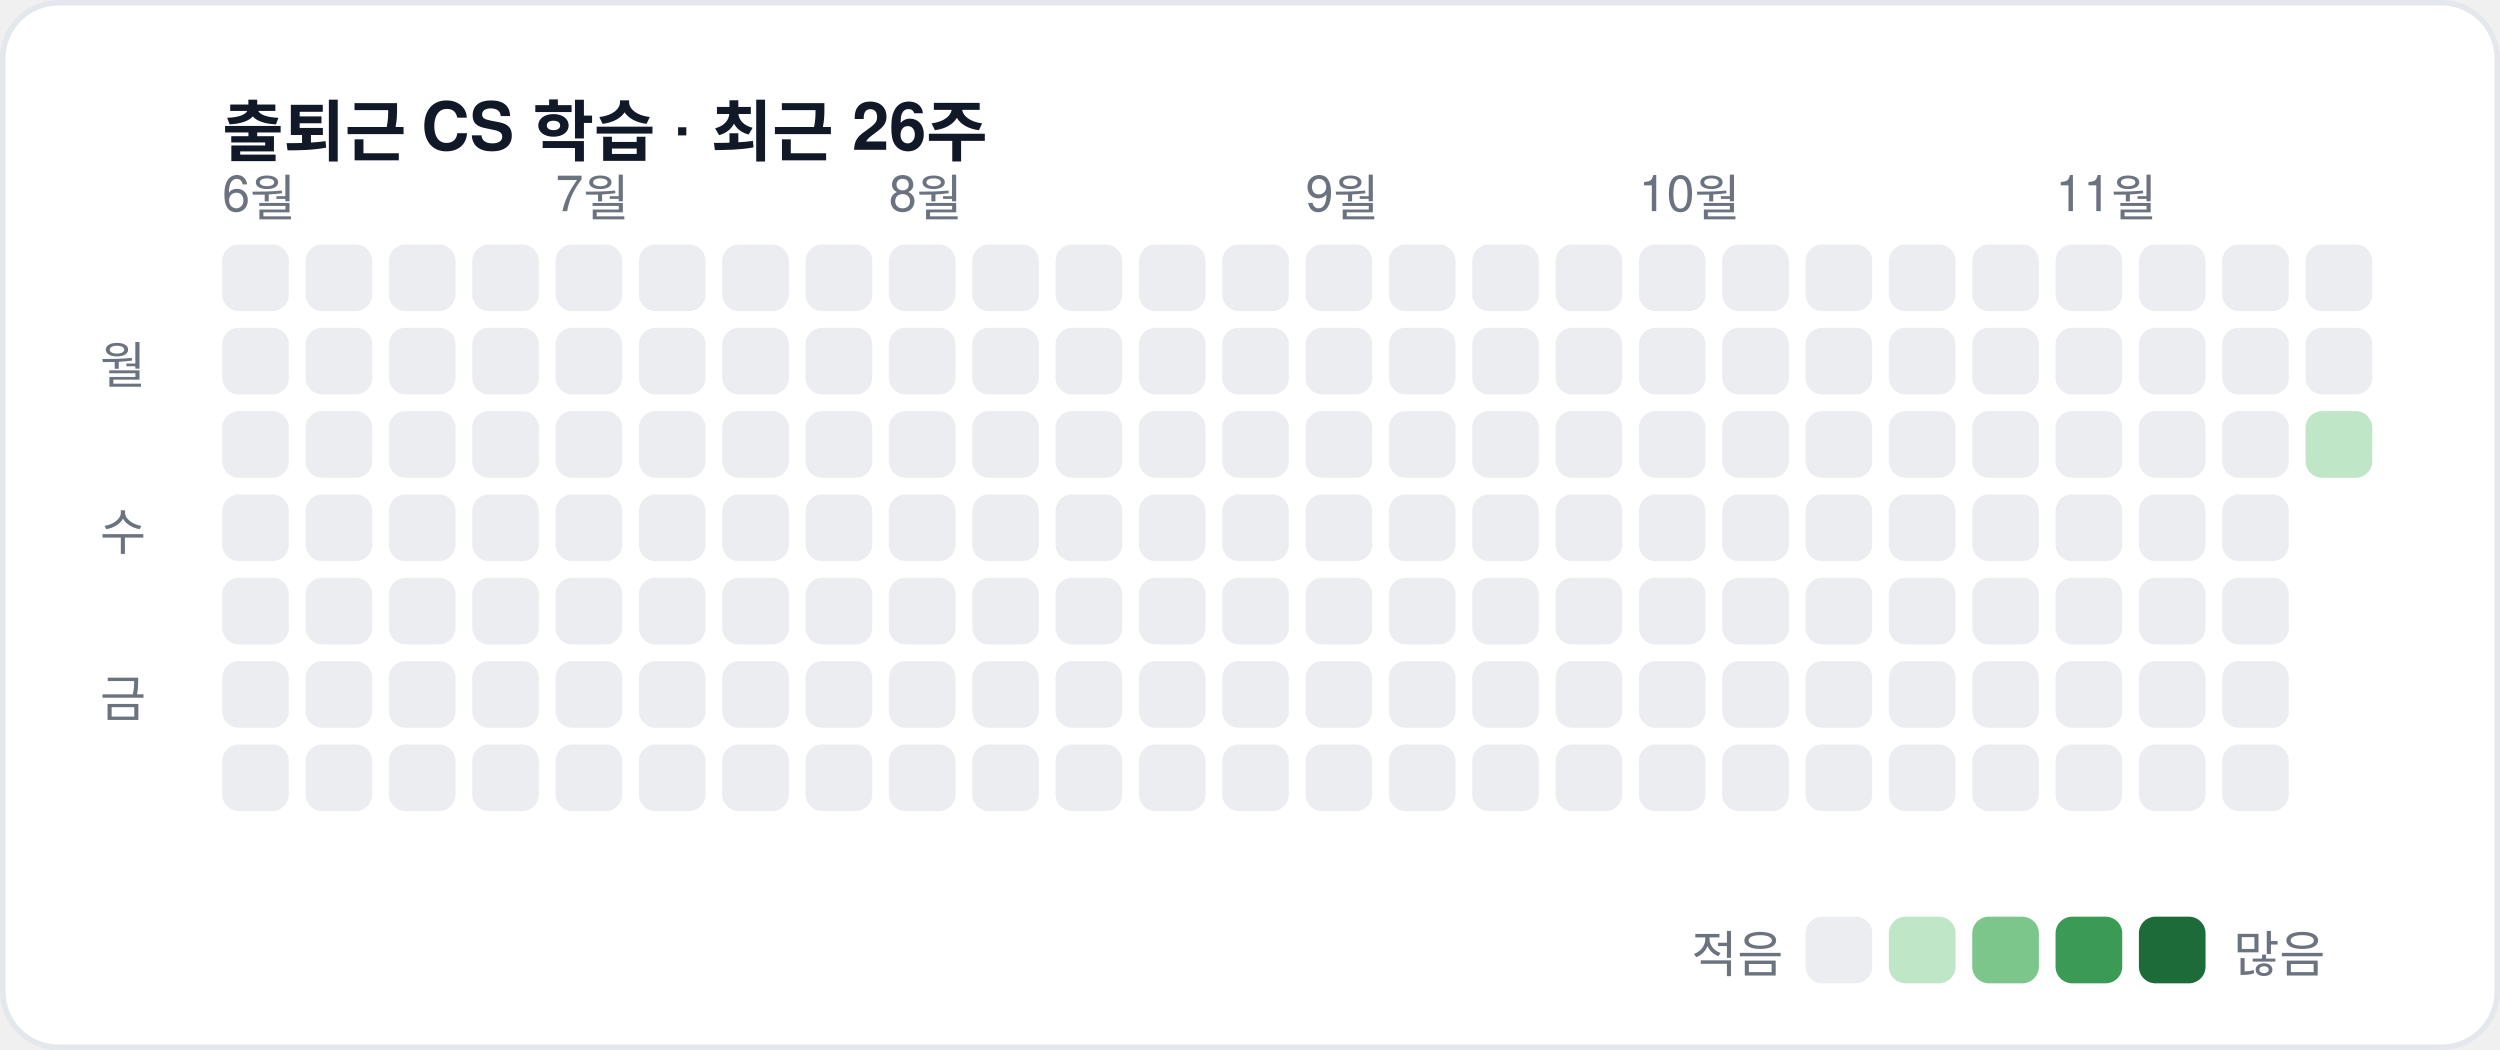
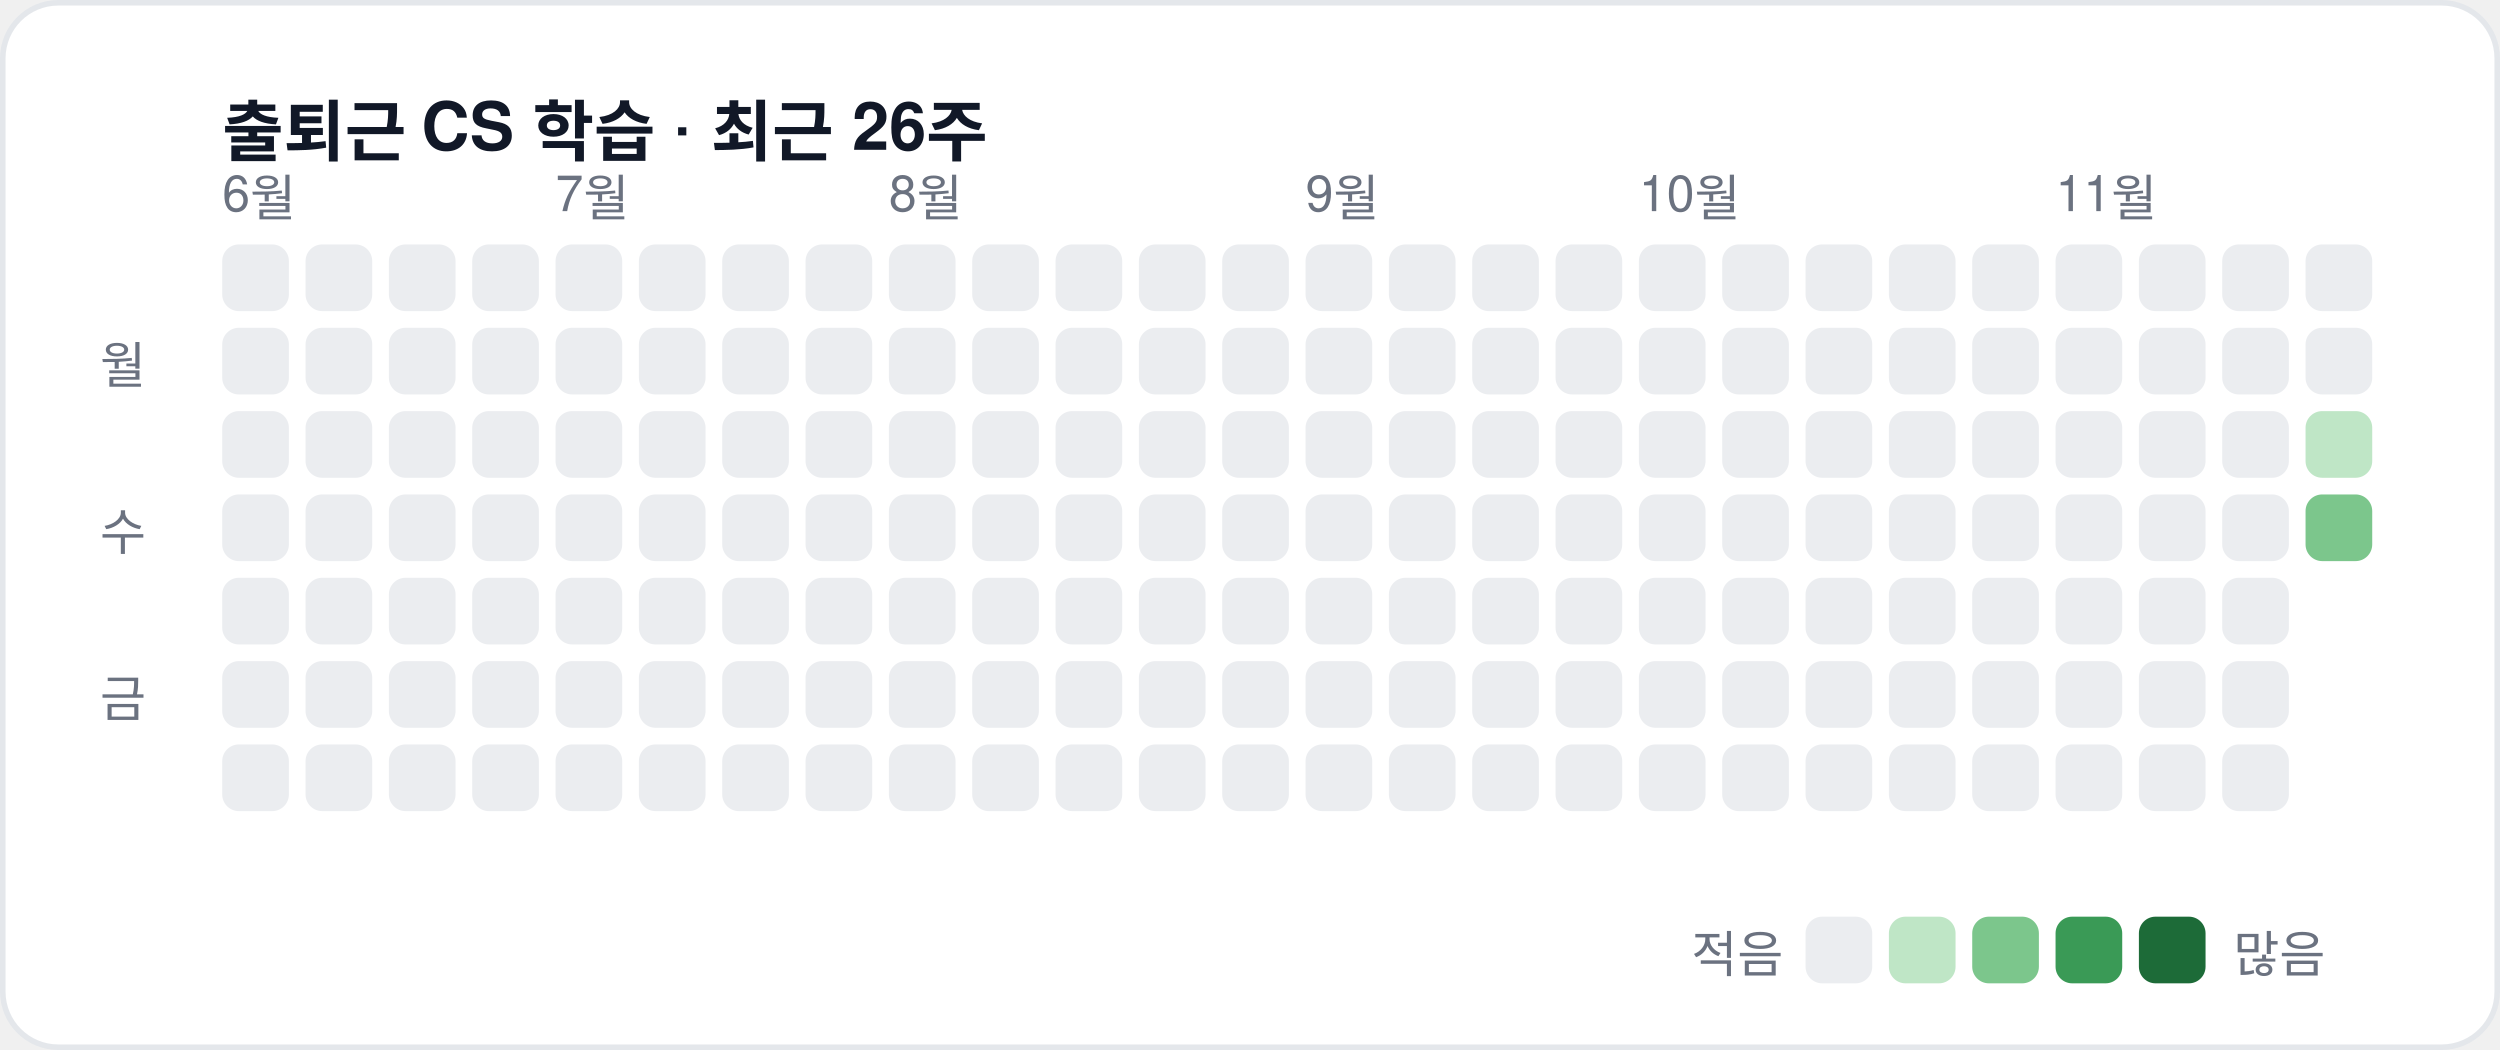
<svg xmlns="http://www.w3.org/2000/svg" width="450" height="189" viewBox="0 0 450 189" font-family="-apple-system,Segoe UI,Helvetica,Arial,sans-serif">
  <rect x="0.5" y="0.5" width="449" height="188" rx="10" fill="#ffffff" stroke="#e4e7eb" />
  <text x="40" y="28" font-size="12" font-weight="600" fill="#111827">출퇴근 CS 학습 · 최근 26주</text>
  <text x="18" y="69" font-size="9" fill="#6b7280">월</text>
  <text x="18" y="99" font-size="9" fill="#6b7280">수</text>
  <text x="18" y="129" font-size="9" fill="#6b7280">금</text>
  <text x="40" y="38" font-size="9" fill="#6b7280">6월</text>
  <rect x="40" y="44" width="12" height="12" rx="3" fill="#ebedf0" />
  <rect x="40" y="59" width="12" height="12" rx="3" fill="#ebedf0" />
  <rect x="40" y="74" width="12" height="12" rx="3" fill="#ebedf0" />
  <rect x="40" y="89" width="12" height="12" rx="3" fill="#ebedf0" />
  <rect x="40" y="104" width="12" height="12" rx="3" fill="#ebedf0" />
  <rect x="40" y="119" width="12" height="12" rx="3" fill="#ebedf0" />
  <rect x="40" y="134" width="12" height="12" rx="3" fill="#ebedf0" />
  <rect x="55" y="44" width="12" height="12" rx="3" fill="#ebedf0" />
  <rect x="55" y="59" width="12" height="12" rx="3" fill="#ebedf0" />
  <rect x="55" y="74" width="12" height="12" rx="3" fill="#ebedf0" />
  <rect x="55" y="89" width="12" height="12" rx="3" fill="#ebedf0" />
  <rect x="55" y="104" width="12" height="12" rx="3" fill="#ebedf0" />
  <rect x="55" y="119" width="12" height="12" rx="3" fill="#ebedf0" />
  <rect x="55" y="134" width="12" height="12" rx="3" fill="#ebedf0" />
  <rect x="70" y="44" width="12" height="12" rx="3" fill="#ebedf0" />
  <rect x="70" y="59" width="12" height="12" rx="3" fill="#ebedf0" />
  <rect x="70" y="74" width="12" height="12" rx="3" fill="#ebedf0" />
  <rect x="70" y="89" width="12" height="12" rx="3" fill="#ebedf0" />
  <rect x="70" y="104" width="12" height="12" rx="3" fill="#ebedf0" />
  <rect x="70" y="119" width="12" height="12" rx="3" fill="#ebedf0" />
  <rect x="70" y="134" width="12" height="12" rx="3" fill="#ebedf0" />
  <rect x="85" y="44" width="12" height="12" rx="3" fill="#ebedf0" />
  <rect x="85" y="59" width="12" height="12" rx="3" fill="#ebedf0" />
  <rect x="85" y="74" width="12" height="12" rx="3" fill="#ebedf0" />
  <rect x="85" y="89" width="12" height="12" rx="3" fill="#ebedf0" />
  <rect x="85" y="104" width="12" height="12" rx="3" fill="#ebedf0" />
  <rect x="85" y="119" width="12" height="12" rx="3" fill="#ebedf0" />
  <rect x="85" y="134" width="12" height="12" rx="3" fill="#ebedf0" />
  <text x="100" y="38" font-size="9" fill="#6b7280">7월</text>
  <rect x="100" y="44" width="12" height="12" rx="3" fill="#ebedf0" />
  <rect x="100" y="59" width="12" height="12" rx="3" fill="#ebedf0" />
  <rect x="100" y="74" width="12" height="12" rx="3" fill="#ebedf0" />
  <rect x="100" y="89" width="12" height="12" rx="3" fill="#ebedf0" />
  <rect x="100" y="104" width="12" height="12" rx="3" fill="#ebedf0" />
  <rect x="100" y="119" width="12" height="12" rx="3" fill="#ebedf0" />
  <rect x="100" y="134" width="12" height="12" rx="3" fill="#ebedf0" />
  <rect x="115" y="44" width="12" height="12" rx="3" fill="#ebedf0" />
  <rect x="115" y="59" width="12" height="12" rx="3" fill="#ebedf0" />
  <rect x="115" y="74" width="12" height="12" rx="3" fill="#ebedf0" />
  <rect x="115" y="89" width="12" height="12" rx="3" fill="#ebedf0" />
  <rect x="115" y="104" width="12" height="12" rx="3" fill="#ebedf0" />
  <rect x="115" y="119" width="12" height="12" rx="3" fill="#ebedf0" />
  <rect x="115" y="134" width="12" height="12" rx="3" fill="#ebedf0" />
  <rect x="130" y="44" width="12" height="12" rx="3" fill="#ebedf0" />
  <rect x="130" y="59" width="12" height="12" rx="3" fill="#ebedf0" />
  <rect x="130" y="74" width="12" height="12" rx="3" fill="#ebedf0" />
  <rect x="130" y="89" width="12" height="12" rx="3" fill="#ebedf0" />
  <rect x="130" y="104" width="12" height="12" rx="3" fill="#ebedf0" />
  <rect x="130" y="119" width="12" height="12" rx="3" fill="#ebedf0" />
  <rect x="130" y="134" width="12" height="12" rx="3" fill="#ebedf0" />
  <rect x="145" y="44" width="12" height="12" rx="3" fill="#ebedf0" />
  <rect x="145" y="59" width="12" height="12" rx="3" fill="#ebedf0" />
  <rect x="145" y="74" width="12" height="12" rx="3" fill="#ebedf0" />
  <rect x="145" y="89" width="12" height="12" rx="3" fill="#ebedf0" />
  <rect x="145" y="104" width="12" height="12" rx="3" fill="#ebedf0" />
  <rect x="145" y="119" width="12" height="12" rx="3" fill="#ebedf0" />
  <rect x="145" y="134" width="12" height="12" rx="3" fill="#ebedf0" />
  <text x="160" y="38" font-size="9" fill="#6b7280">8월</text>
  <rect x="160" y="44" width="12" height="12" rx="3" fill="#ebedf0" />
  <rect x="160" y="59" width="12" height="12" rx="3" fill="#ebedf0" />
  <rect x="160" y="74" width="12" height="12" rx="3" fill="#ebedf0" />
  <rect x="160" y="89" width="12" height="12" rx="3" fill="#ebedf0" />
  <rect x="160" y="104" width="12" height="12" rx="3" fill="#ebedf0" />
  <rect x="160" y="119" width="12" height="12" rx="3" fill="#ebedf0" />
  <rect x="160" y="134" width="12" height="12" rx="3" fill="#ebedf0" />
  <rect x="175" y="44" width="12" height="12" rx="3" fill="#ebedf0" />
  <rect x="175" y="59" width="12" height="12" rx="3" fill="#ebedf0" />
  <rect x="175" y="74" width="12" height="12" rx="3" fill="#ebedf0" />
  <rect x="175" y="89" width="12" height="12" rx="3" fill="#ebedf0" />
  <rect x="175" y="104" width="12" height="12" rx="3" fill="#ebedf0" />
  <rect x="175" y="119" width="12" height="12" rx="3" fill="#ebedf0" />
  <rect x="175" y="134" width="12" height="12" rx="3" fill="#ebedf0" />
  <rect x="190" y="44" width="12" height="12" rx="3" fill="#ebedf0" />
  <rect x="190" y="59" width="12" height="12" rx="3" fill="#ebedf0" />
  <rect x="190" y="74" width="12" height="12" rx="3" fill="#ebedf0" />
  <rect x="190" y="89" width="12" height="12" rx="3" fill="#ebedf0" />
  <rect x="190" y="104" width="12" height="12" rx="3" fill="#ebedf0" />
  <rect x="190" y="119" width="12" height="12" rx="3" fill="#ebedf0" />
  <rect x="190" y="134" width="12" height="12" rx="3" fill="#ebedf0" />
  <rect x="205" y="44" width="12" height="12" rx="3" fill="#ebedf0" />
  <rect x="205" y="59" width="12" height="12" rx="3" fill="#ebedf0" />
  <rect x="205" y="74" width="12" height="12" rx="3" fill="#ebedf0" />
  <rect x="205" y="89" width="12" height="12" rx="3" fill="#ebedf0" />
  <rect x="205" y="104" width="12" height="12" rx="3" fill="#ebedf0" />
  <rect x="205" y="119" width="12" height="12" rx="3" fill="#ebedf0" />
  <rect x="205" y="134" width="12" height="12" rx="3" fill="#ebedf0" />
  <rect x="220" y="44" width="12" height="12" rx="3" fill="#ebedf0" />
  <rect x="220" y="59" width="12" height="12" rx="3" fill="#ebedf0" />
  <rect x="220" y="74" width="12" height="12" rx="3" fill="#ebedf0" />
  <rect x="220" y="89" width="12" height="12" rx="3" fill="#ebedf0" />
  <rect x="220" y="104" width="12" height="12" rx="3" fill="#ebedf0" />
  <rect x="220" y="119" width="12" height="12" rx="3" fill="#ebedf0" />
  <rect x="220" y="134" width="12" height="12" rx="3" fill="#ebedf0" />
  <text x="235" y="38" font-size="9" fill="#6b7280">9월</text>
  <rect x="235" y="44" width="12" height="12" rx="3" fill="#ebedf0" />
  <rect x="235" y="59" width="12" height="12" rx="3" fill="#ebedf0" />
  <rect x="235" y="74" width="12" height="12" rx="3" fill="#ebedf0" />
  <rect x="235" y="89" width="12" height="12" rx="3" fill="#ebedf0" />
  <rect x="235" y="104" width="12" height="12" rx="3" fill="#ebedf0" />
  <rect x="235" y="119" width="12" height="12" rx="3" fill="#ebedf0" />
  <rect x="235" y="134" width="12" height="12" rx="3" fill="#ebedf0" />
  <rect x="250" y="44" width="12" height="12" rx="3" fill="#ebedf0" />
  <rect x="250" y="59" width="12" height="12" rx="3" fill="#ebedf0" />
  <rect x="250" y="74" width="12" height="12" rx="3" fill="#ebedf0" />
  <rect x="250" y="89" width="12" height="12" rx="3" fill="#ebedf0" />
  <rect x="250" y="104" width="12" height="12" rx="3" fill="#ebedf0" />
  <rect x="250" y="119" width="12" height="12" rx="3" fill="#ebedf0" />
  <rect x="250" y="134" width="12" height="12" rx="3" fill="#ebedf0" />
  <rect x="265" y="44" width="12" height="12" rx="3" fill="#ebedf0" />
  <rect x="265" y="59" width="12" height="12" rx="3" fill="#ebedf0" />
  <rect x="265" y="74" width="12" height="12" rx="3" fill="#ebedf0" />
  <rect x="265" y="89" width="12" height="12" rx="3" fill="#ebedf0" />
  <rect x="265" y="104" width="12" height="12" rx="3" fill="#ebedf0" />
  <rect x="265" y="119" width="12" height="12" rx="3" fill="#ebedf0" />
  <rect x="265" y="134" width="12" height="12" rx="3" fill="#ebedf0" />
  <rect x="280" y="44" width="12" height="12" rx="3" fill="#ebedf0" />
  <rect x="280" y="59" width="12" height="12" rx="3" fill="#ebedf0" />
  <rect x="280" y="74" width="12" height="12" rx="3" fill="#ebedf0" />
  <rect x="280" y="89" width="12" height="12" rx="3" fill="#ebedf0" />
  <rect x="280" y="104" width="12" height="12" rx="3" fill="#ebedf0" />
  <rect x="280" y="119" width="12" height="12" rx="3" fill="#ebedf0" />
  <rect x="280" y="134" width="12" height="12" rx="3" fill="#ebedf0" />
  <text x="295" y="38" font-size="9" fill="#6b7280">10월</text>
  <rect x="295" y="44" width="12" height="12" rx="3" fill="#ebedf0" />
  <rect x="295" y="59" width="12" height="12" rx="3" fill="#ebedf0" />
  <rect x="295" y="74" width="12" height="12" rx="3" fill="#ebedf0" />
  <rect x="295" y="89" width="12" height="12" rx="3" fill="#ebedf0" />
  <rect x="295" y="104" width="12" height="12" rx="3" fill="#ebedf0" />
  <rect x="295" y="119" width="12" height="12" rx="3" fill="#ebedf0" />
  <rect x="295" y="134" width="12" height="12" rx="3" fill="#ebedf0" />
  <rect x="310" y="44" width="12" height="12" rx="3" fill="#ebedf0" />
  <rect x="310" y="59" width="12" height="12" rx="3" fill="#ebedf0" />
  <rect x="310" y="74" width="12" height="12" rx="3" fill="#ebedf0" />
  <rect x="310" y="89" width="12" height="12" rx="3" fill="#ebedf0" />
  <rect x="310" y="104" width="12" height="12" rx="3" fill="#ebedf0" />
  <rect x="310" y="119" width="12" height="12" rx="3" fill="#ebedf0" />
  <rect x="310" y="134" width="12" height="12" rx="3" fill="#ebedf0" />
  <rect x="325" y="44" width="12" height="12" rx="3" fill="#ebedf0" />
  <rect x="325" y="59" width="12" height="12" rx="3" fill="#ebedf0" />
  <rect x="325" y="74" width="12" height="12" rx="3" fill="#ebedf0" />
  <rect x="325" y="89" width="12" height="12" rx="3" fill="#ebedf0" />
  <rect x="325" y="104" width="12" height="12" rx="3" fill="#ebedf0" />
  <rect x="325" y="119" width="12" height="12" rx="3" fill="#ebedf0" />
  <rect x="325" y="134" width="12" height="12" rx="3" fill="#ebedf0" />
  <rect x="340" y="44" width="12" height="12" rx="3" fill="#ebedf0" />
  <rect x="340" y="59" width="12" height="12" rx="3" fill="#ebedf0" />
  <rect x="340" y="74" width="12" height="12" rx="3" fill="#ebedf0" />
  <rect x="340" y="89" width="12" height="12" rx="3" fill="#ebedf0" />
  <rect x="340" y="104" width="12" height="12" rx="3" fill="#ebedf0" />
  <rect x="340" y="119" width="12" height="12" rx="3" fill="#ebedf0" />
  <rect x="340" y="134" width="12" height="12" rx="3" fill="#ebedf0" />
  <rect x="355" y="44" width="12" height="12" rx="3" fill="#ebedf0" />
  <rect x="355" y="59" width="12" height="12" rx="3" fill="#ebedf0" />
  <rect x="355" y="74" width="12" height="12" rx="3" fill="#ebedf0" />
  <rect x="355" y="89" width="12" height="12" rx="3" fill="#ebedf0" />
  <rect x="355" y="104" width="12" height="12" rx="3" fill="#ebedf0" />
  <rect x="355" y="119" width="12" height="12" rx="3" fill="#ebedf0" />
  <rect x="355" y="134" width="12" height="12" rx="3" fill="#ebedf0" />
  <text x="370" y="38" font-size="9" fill="#6b7280">11월</text>
  <rect x="370" y="44" width="12" height="12" rx="3" fill="#ebedf0" />
  <rect x="370" y="59" width="12" height="12" rx="3" fill="#ebedf0" />
  <rect x="370" y="74" width="12" height="12" rx="3" fill="#ebedf0" />
  <rect x="370" y="89" width="12" height="12" rx="3" fill="#ebedf0" />
  <rect x="370" y="104" width="12" height="12" rx="3" fill="#ebedf0" />
  <rect x="370" y="119" width="12" height="12" rx="3" fill="#ebedf0" />
  <rect x="370" y="134" width="12" height="12" rx="3" fill="#ebedf0" />
  <rect x="385" y="44" width="12" height="12" rx="3" fill="#ebedf0" />
  <rect x="385" y="59" width="12" height="12" rx="3" fill="#ebedf0" />
  <rect x="385" y="74" width="12" height="12" rx="3" fill="#ebedf0" />
  <rect x="385" y="89" width="12" height="12" rx="3" fill="#ebedf0" />
  <rect x="385" y="104" width="12" height="12" rx="3" fill="#ebedf0" />
  <rect x="385" y="119" width="12" height="12" rx="3" fill="#ebedf0" />
  <rect x="385" y="134" width="12" height="12" rx="3" fill="#ebedf0" />
  <rect x="400" y="44" width="12" height="12" rx="3" fill="#ebedf0" />
  <rect x="400" y="59" width="12" height="12" rx="3" fill="#ebedf0" />
  <rect x="400" y="74" width="12" height="12" rx="3" fill="#ebedf0" />
  <rect x="400" y="89" width="12" height="12" rx="3" fill="#ebedf0" />
  <rect x="400" y="104" width="12" height="12" rx="3" fill="#ebedf0" />
  <rect x="400" y="119" width="12" height="12" rx="3" fill="#ebedf0" />
  <rect x="400" y="134" width="12" height="12" rx="3" fill="#ebedf0" />
  <rect x="415" y="44" width="12" height="12" rx="3" fill="#ebedf0" />
  <rect x="415" y="59" width="12" height="12" rx="3" fill="#ebedf0" />
  <rect x="415" y="74" width="12" height="12" rx="3" fill="#bfe6c6" />
+   <rect x="415" y="89" width="12" height="12" rx="3" fill="#7cc68c" />
  <text x="321" y="175" font-size="9" fill="#6b7280" text-anchor="end">적음</text>
  <rect x="325" y="165" width="12" height="12" rx="3" fill="#ebedf0" />
  <rect x="340" y="165" width="12" height="12" rx="3" fill="#bfe6c6" />
  <rect x="355" y="165" width="12" height="12" rx="3" fill="#7cc68c" />
  <rect x="370" y="165" width="12" height="12" rx="3" fill="#3a9a56" />
  <rect x="385" y="165" width="12" height="12" rx="3" fill="#1d6b38" />
  <text x="402" y="175" font-size="9" fill="#6b7280">많음</text>
</svg>
